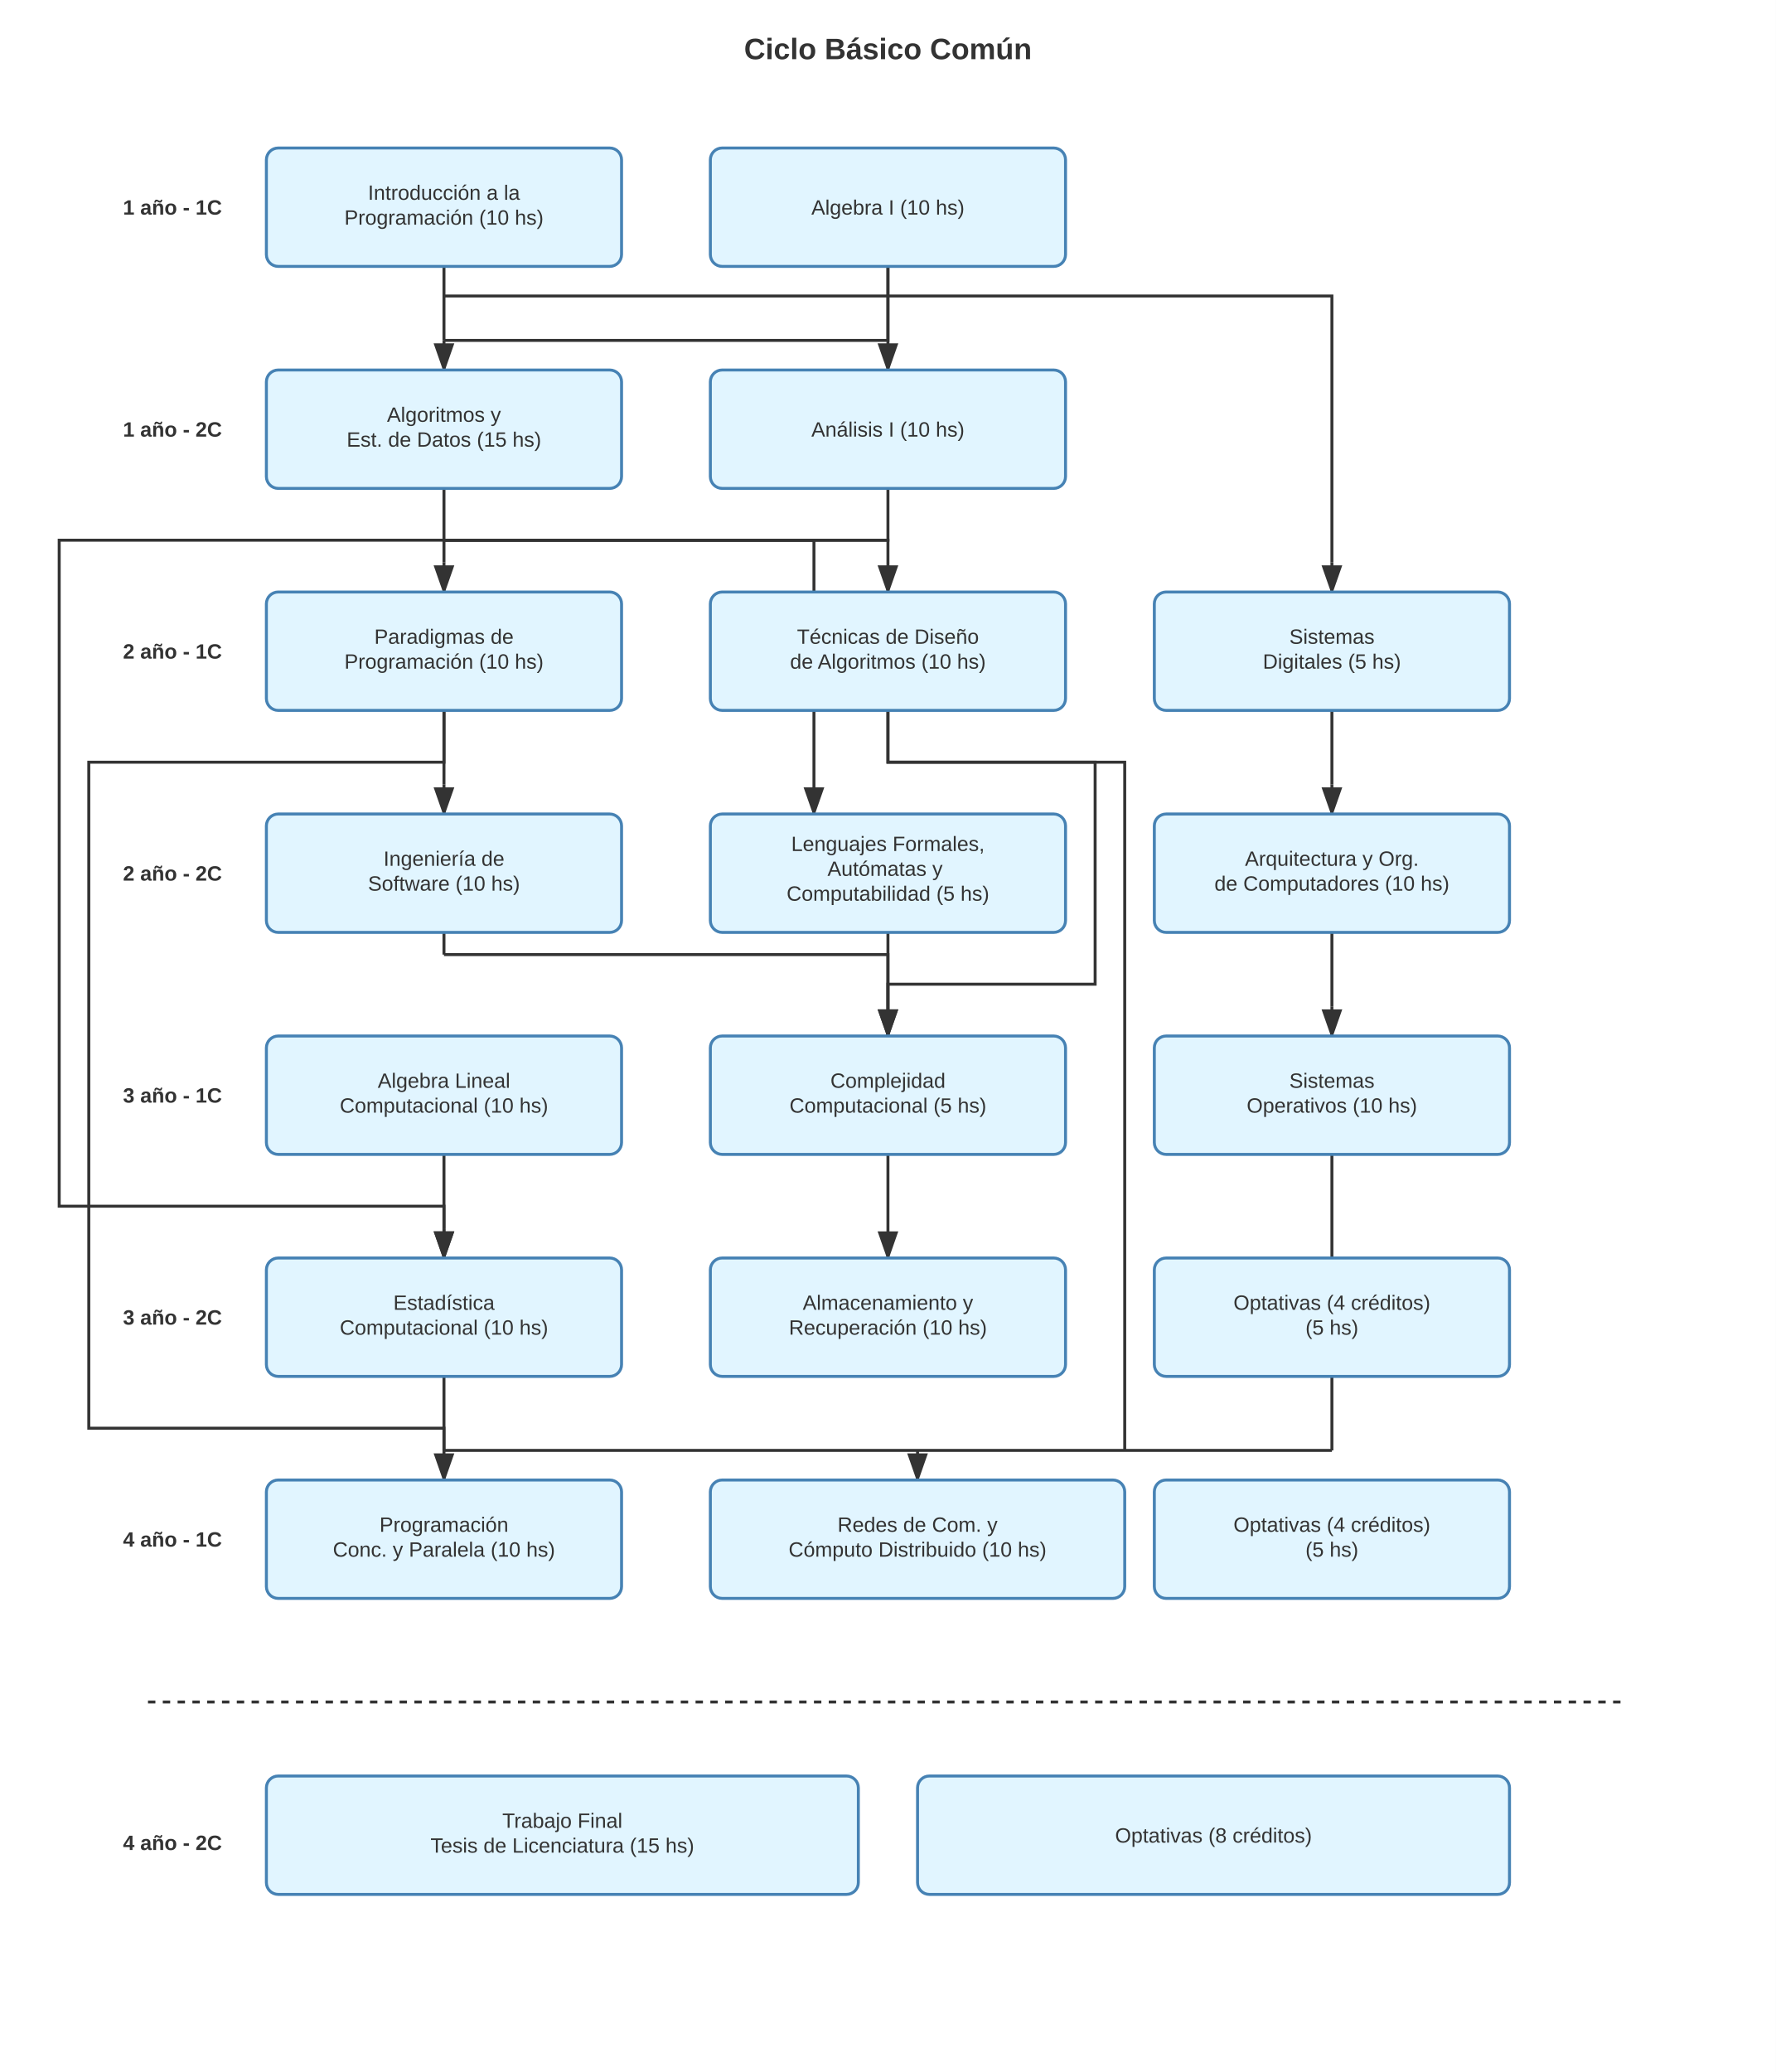
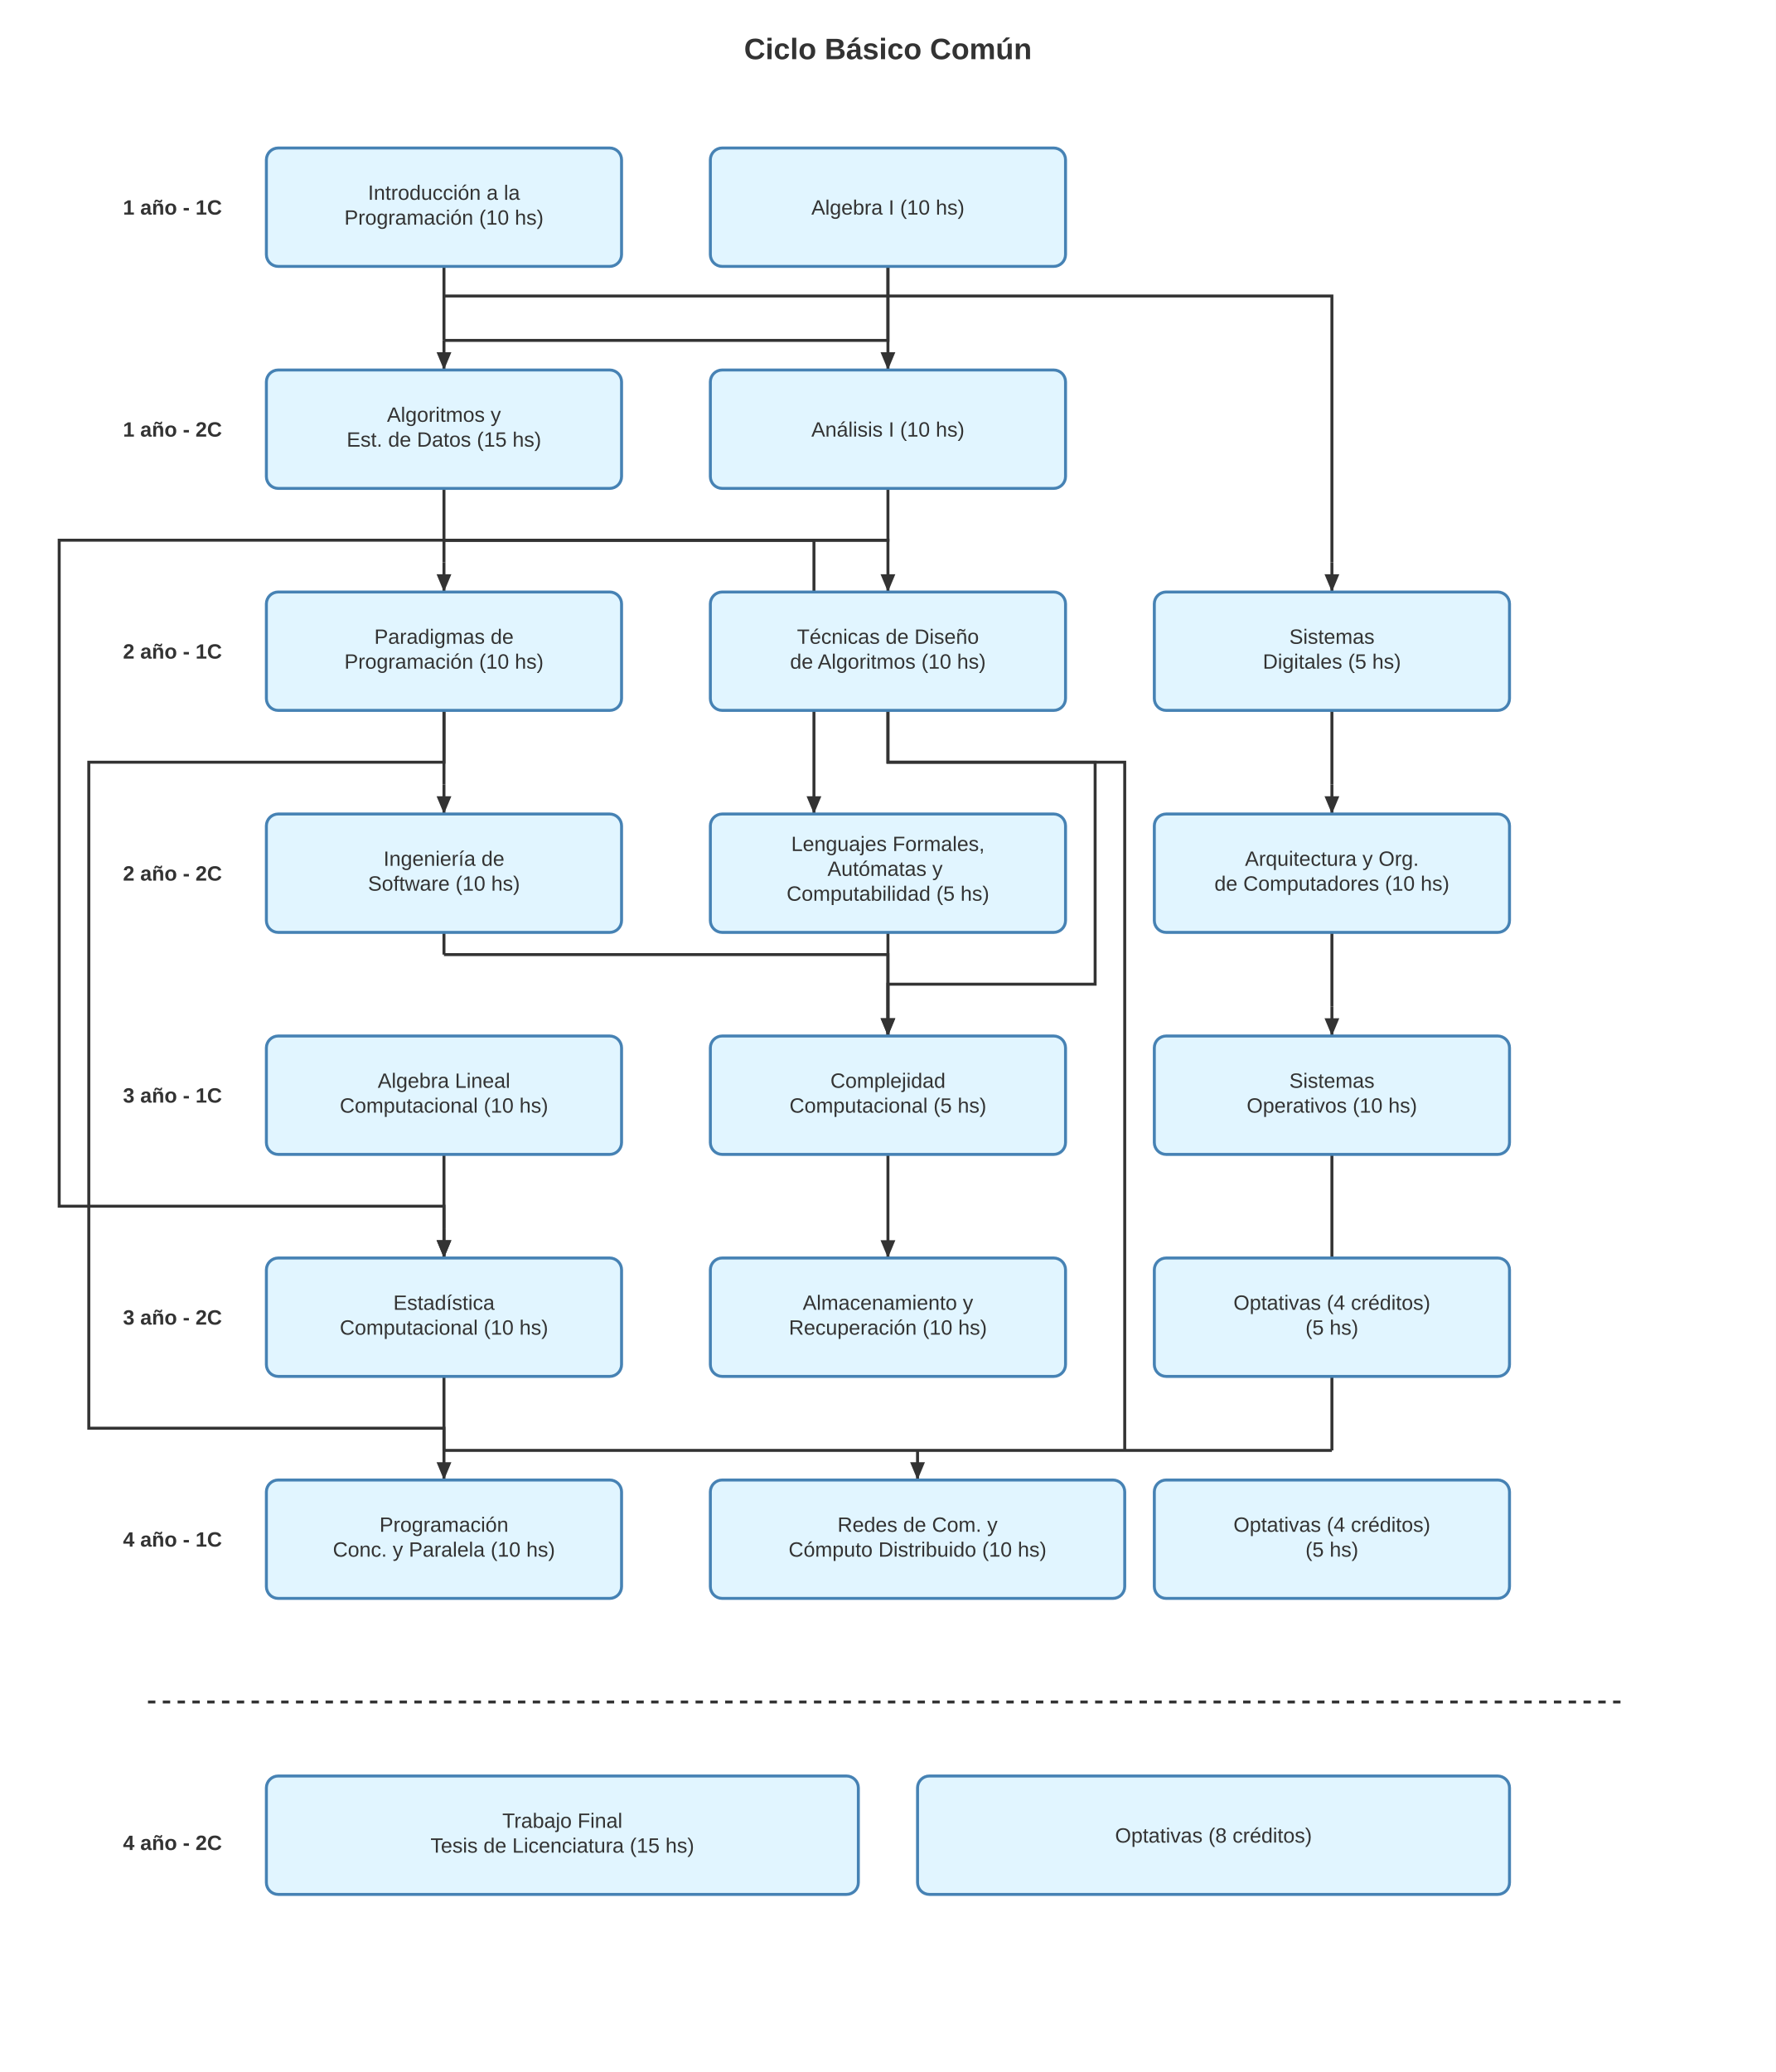
<svg xmlns="http://www.w3.org/2000/svg" viewBox="0 0 1200 1400">
  <defs>
-     <marker id="arrowhead-light" markerWidth="10" markerHeight="7" refX="9" refY="3.5" orient="auto">
-       <polygon points="0 0, 10 3.5, 0 7" fill="#333333" />
+     <marker id="arrowhead-light" markerWidth="6" markerHeight="5" refX="6" refY="2.5" orient="auto">
+       <polygon points="0 0, 6 2.5, 0 5" fill="#333333" />
    </marker>
  </defs>
  <rect width="1200" height="1400" fill="#ffffff" />
  <g font-family="Arial" font-size="14" text-anchor="middle" fill="#333333">
    <text x="600" y="40" font-size="20" font-weight="bold">Ciclo Básico Común</text>
    <g font-weight="bold" text-anchor="end">
      <text x="150" y="145">1 año - 1C</text>
      <text x="150" y="295">1 año - 2C</text>
      <text x="150" y="445">2 año - 1C</text>
      <text x="150" y="595">2 año - 2C</text>
      <text x="150" y="745">3 año - 1C</text>
      <text x="150" y="895">3 año - 2C</text>
      <text x="150" y="1045">4 año - 1C</text>
      <text x="150" y="1250">4 año - 2C</text>
    </g>
    <g fill="none" stroke="#333333" stroke-width="2">
      <path d="M 300 180 V 230" />
      <path d="M 600 180 V 230 H 300" />
      <path d="M 300 200 H 900 V 380" />
      <path d="M 300 980 H 900" />
      <path d="M 300 930 V 980" />
      <path d="M 900 780 V 980" />
      <path d="M 600 480 V 515 H 760 V 980" />
      <path d="M 600 330 V 365 H 40 V 815 H 300 V 830" />
      <path d="M 300 480 V 515 H 60 V 965 H 300 V 980" />
      <path d="M 600 180 V 230" />
      <path d="M 300 330 V 380" />
      <path d="M 300 480 V 530" />
      <path d="M 900 480 V 530" />
      <path d="M 300 630 V 645" />
      <path d="M 600 630 V 680" />
      <path d="M 900 630 V 680" />
      <path d="M 300 780 V 830" />
      <path d="M 600 480 V 500" />
    </g>
    <g fill="none" stroke="#333333" stroke-width="2" marker-end="url(#arrowhead-light)">
      <path d="M 300 230 V 250" />
      <path d="M 600 230 V 250" />
      <path d="M 900 380 V 400" />
      <path d="M 300 380 V 400" />
      <path d="M 300 365 H 550 V 550" />
      <path d="M 300 365 H 600 V 400" />
      <path d="M 300 830 V 850" />
      <path d="M 300 530 V 550" />
      <path d="M 300 980 V 1000" />
      <path d="M 900 530 V 550" />
      <path d="M 300 645 H 600 V 850" />
      <path d="M 600 680 V 700" />
      <path d="M 600 500 V 515 H 740 V 665 H 600 V 700" />
      <path d="M 900 680 V 700" />
      <path d="M 300 830 V 850" />
      <path d="M 620 980 V 1000" />
    </g>
    <line x1="100" y1="1150" x2="1100" y2="1150" stroke="#333333" stroke-width="2" stroke-dasharray="5,5" />
    <g stroke="#4682b4" stroke-width="2" fill="#e1f5ff">
      <rect x="180" y="100" width="240" height="80" rx="8" />
      <rect x="480" y="100" width="240" height="80" rx="8" />
      <rect x="180" y="250" width="240" height="80" rx="8" />
      <rect x="480" y="250" width="240" height="80" rx="8" />
      <rect x="180" y="400" width="240" height="80" rx="8" />
      <rect x="480" y="400" width="240" height="80" rx="8" />
      <rect x="780" y="400" width="240" height="80" rx="8" />
      <rect x="180" y="550" width="240" height="80" rx="8" />
      <rect x="480" y="550" width="240" height="80" rx="8" />
      <rect x="780" y="550" width="240" height="80" rx="8" />
      <rect x="180" y="700" width="240" height="80" rx="8" />
      <rect x="480" y="700" width="240" height="80" rx="8" />
      <rect x="780" y="700" width="240" height="80" rx="8" />
      <rect x="180" y="850" width="240" height="80" rx="8" />
      <rect x="480" y="850" width="240" height="80" rx="8" />
      <rect x="780" y="850" width="240" height="80" rx="8" />
      <rect x="180" y="1000" width="240" height="80" rx="8" />
      <rect x="480" y="1000" width="280" height="80" rx="8" />
      <rect x="780" y="1000" width="240" height="80" rx="8" />
      <rect x="180" y="1200" width="400" height="80" rx="8" />
      <rect x="620" y="1200" width="400" height="80" rx="8" />
    </g>
    <g fill="#333333">
      <text x="300" y="135">Introducción a la<tspan x="300" dy="1.2em">Programación (10 hs)</tspan>
      </text>
      <text x="600" y="145">Algebra I (10 hs)</text>
      <text x="300" y="285">Algoritmos y<tspan x="300" dy="1.2em">Est. de Datos (15 hs)</tspan>
      </text>
      <text x="600" y="295">Análisis I (10 hs)</text>
      <text x="300" y="435">Paradigmas de<tspan x="300" dy="1.2em">Programación (10 hs)</tspan>
      </text>
      <text x="600" y="435">Técnicas de Diseño<tspan x="600" dy="1.2em">de Algoritmos (10 hs)</tspan>
      </text>
      <text x="900" y="435">Sistemas<tspan x="900" dy="1.2em">Digitales (5 hs)</tspan>
      </text>
      <text x="300" y="585">Ingeniería de<tspan x="300" dy="1.2em">Software (10 hs)</tspan>
      </text>
      <text x="600" y="575">Lenguajes Formales,<tspan x="600" dy="1.2em">Autómatas y</tspan>
        <tspan x="600" dy="1.2em">Computabilidad (5 hs)</tspan>
      </text>
      <text x="900" y="585">Arquitectura y Org.<tspan x="900" dy="1.2em">de Computadores (10 hs)</tspan>
      </text>
      <text x="300" y="735">Algebra Lineal<tspan x="300" dy="1.2em">Computacional (10 hs)</tspan>
      </text>
      <text x="600" y="735">Complejidad<tspan x="600" dy="1.2em">Computacional (5 hs)</tspan>
      </text>
      <text x="900" y="735">Sistemas<tspan x="900" dy="1.2em">Operativos (10 hs)</tspan>
      </text>
      <text x="300" y="885">Estadística<tspan x="300" dy="1.2em">Computacional (10 hs)</tspan>
      </text>
      <text x="600" y="885">Almacenamiento y<tspan x="600" dy="1.2em">Recuperación (10 hs)</tspan>
      </text>
      <text x="900" y="885">Optativas (4 créditos)<tspan x="900" dy="1.2em">(5 hs)</tspan>
      </text>
      <text x="300" y="1035">Programación<tspan x="300" dy="1.2em">Conc. y Paralela (10 hs)</tspan>
      </text>
      <text x="620" y="1035">Redes de Com. y<tspan x="620" dy="1.2em">Cómputo Distribuido (10 hs)</tspan>
      </text>
      <text x="900" y="1035">Optativas (4 créditos)<tspan x="900" dy="1.2em">(5 hs)</tspan>
      </text>
      <text x="380" y="1235">Trabajo Final<tspan x="380" dy="1.2em">Tesis de Licenciatura (15 hs)</tspan>
      </text>
      <text x="820" y="1245">Optativas (8 créditos)</text>
    </g>
  </g>
</svg>
